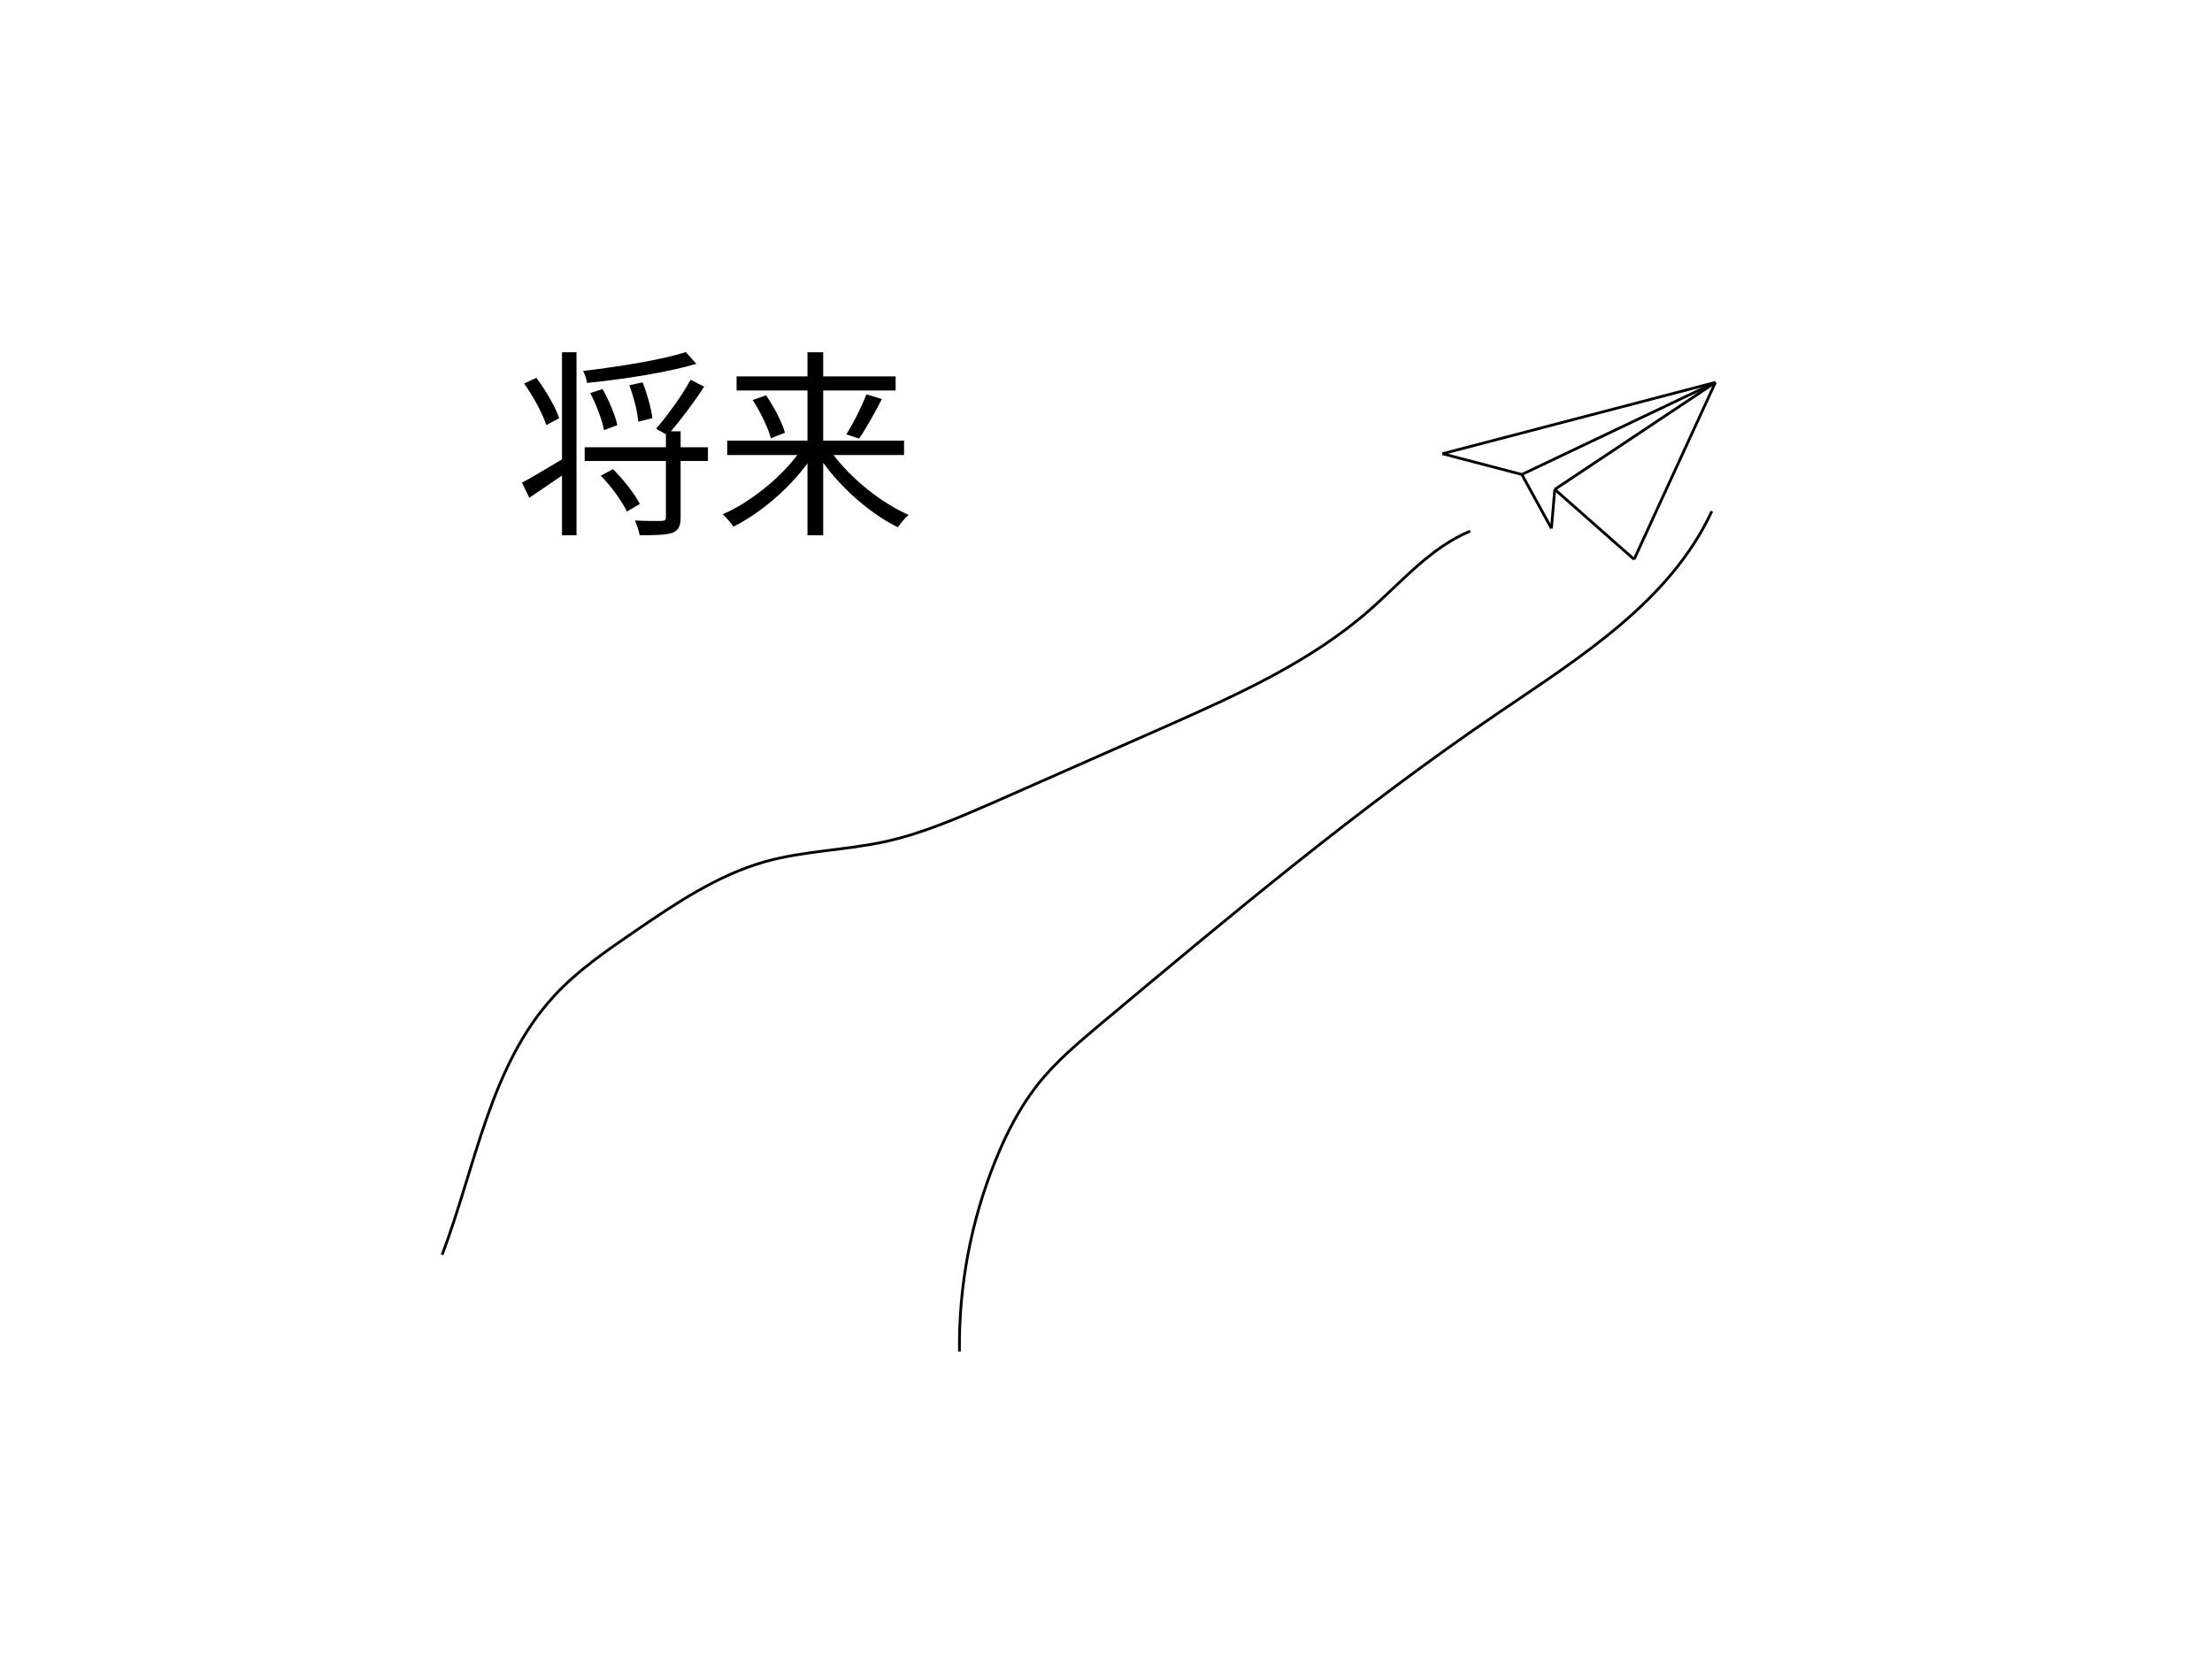
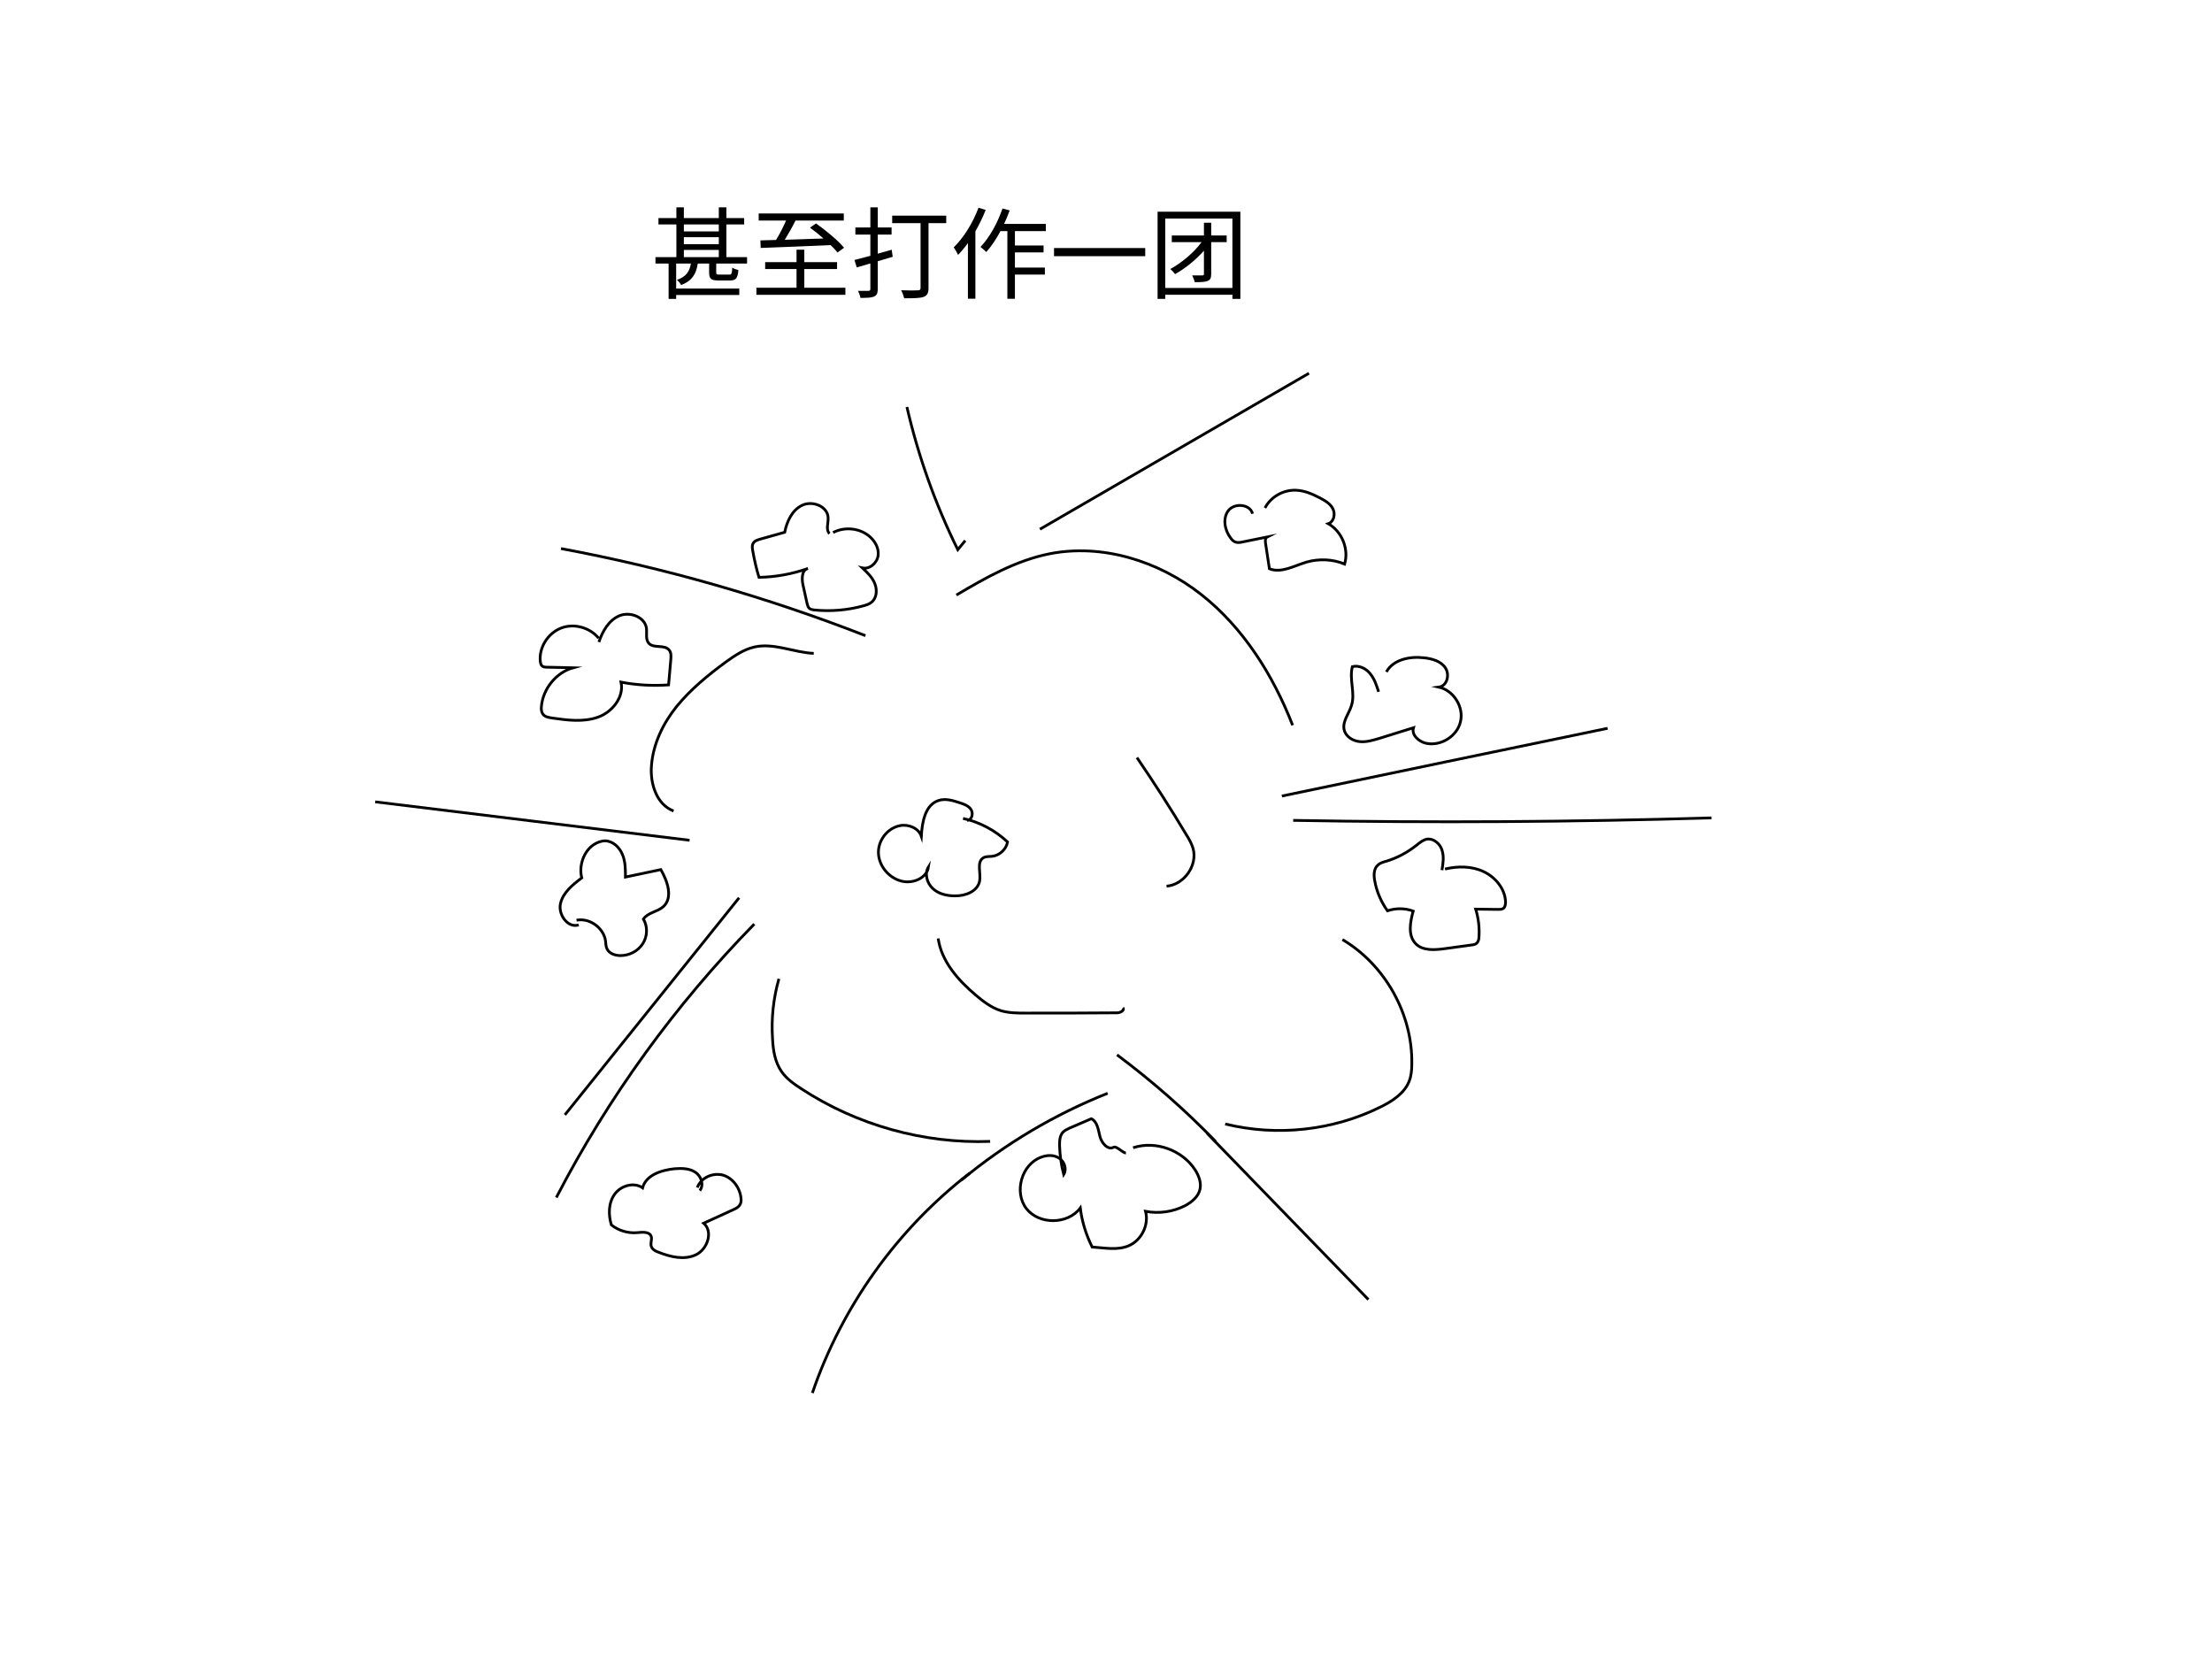
- <svg xmlns="http://www.w3.org/2000/svg" version="1.1" id="page18" x="0px" y="0px" viewBox="0 0 800 600" enable-background="new 0 0 800 600" xml:space="preserve">
-   <text transform="matrix(1 0 0 1 186.9077 187.8831)" font-family="'YouYuan'" font-size="72px">将来</text>
-   <line fill="none" stroke="#000000" stroke-miterlimit="10" x1="521.7" y1="164.1" x2="620.4" y2="138.3" />
-   <line fill="none" stroke="#000000" stroke-miterlimit="10" x1="620.4" y1="138.3" x2="550.4" y2="171.6" />
-   <line fill="none" stroke="#000000" stroke-miterlimit="10" x1="521.7" y1="164.1" x2="550.4" y2="171.6" />
-   <line fill="none" stroke="#000000" stroke-miterlimit="10" x1="550.4" y1="171.6" x2="561.1" y2="191.1" />
-   <line fill="none" stroke="#000000" stroke-miterlimit="10" x1="561.1" y1="191.1" x2="562.3" y2="177" />
-   <line fill="none" stroke="#000000" stroke-miterlimit="10" x1="562.3" y1="177" x2="591" y2="202.3" />
-   <line fill="none" stroke="#000000" stroke-miterlimit="10" x1="591" y1="202.3" x2="620.4" y2="138.3" />
-   <line fill="none" stroke="#000000" stroke-miterlimit="10" x1="620.4" y1="138.3" x2="562.3" y2="177" />
-   <path fill="none" stroke="#000000" stroke-miterlimit="10" d="M159.9,453.8c12.2-32.1,17.3-68.5,40.6-93.7c8.3-9,18.5-16,28.7-23  c14.9-10.2,30.2-20.6,47.6-25.5c14.1-3.9,29-4.1,43.3-7.2c13.7-3,26.6-8.7,39.5-14.3c21-9.3,42-18.5,63-27.8  c25.7-11.4,51.7-23.2,72.8-41.7c11.6-10.2,22-22.6,36.3-28.5" />
-   <path fill="none" stroke="#000000" stroke-miterlimit="10" d="M347,488.8c-0.3-23.7,4.2-47.4,13.1-69.3c3.9-9.6,8.6-18.8,15-27  c6.7-8.6,15.2-15.6,23.5-22.6c46.5-38.9,93-77.9,143.2-112c29.7-20.2,62.2-40.4,77.3-73" />
+ <svg xmlns="http://www.w3.org/2000/svg" version="1.1" id="page15" x="0px" y="0px" viewBox="0 0 800 600" enable-background="new 0 0 800 600" xml:space="preserve">
+   <path fill="none" stroke="#000000" stroke-miterlimit="10" d="M457.5,183.7c2.1-4,6.6-6.6,11.2-6.4c3.1,0.1,6,1.4,8.7,2.8  c1.9,1,3.8,2.1,4.7,4c0.9,1.9,0.3,4.6-1.7,5.3c4.9,2.8,7.5,9.1,5.9,14.6c-4.3-1.8-9.3-2-13.8-0.7c-4.4,1.3-9.1,4.1-13.4,2.4  c-0.5-3.1-0.9-6.1-1.4-9.2c-0.1-0.8-0.2-1.9,0.6-2.3c-3,0.6-5.9,1.2-8.9,1.8c-0.8,0.2-1.6,0.3-2.4,0.1c-0.8-0.2-1.4-0.8-1.9-1.5  c-2.2-2.8-3-7.2-0.8-10c2.3-2.8,7.8-2.3,8.7,1.2" />
+   <path fill="none" stroke="#000000" stroke-miterlimit="10" d="M501.4,243c2.5-4.5,8.5-5.7,13.6-5.1c2.9,0.3,6.1,1.2,7.7,3.6  c1.7,2.4,0.7,6.6-2.3,7c5.3,1.2,9.1,7.2,7.8,12.5c-1.2,5.3-7.2,9-12.5,7.8c-2.6-0.6-5.3-3-4.5-5.6c-4.1,1.3-8.1,2.5-12.2,3.8  c-2.4,0.7-4.9,1.5-7.4,1.2s-5-1.9-5.5-4.4c-0.6-3,1.8-5.7,2.7-8.7c1.4-4.5-0.9-9.4,0.3-14c2.3-0.6,4.9,0.6,6.4,2.5  c1.6,1.9,2.3,4.2,3.1,6.6" />
+   <path fill="none" stroke="#000000" stroke-miterlimit="10" d="M345.9,215.2c10.6-6.3,21.6-12.5,33.6-14.9  c19.1-3.8,39.5,2.6,54.8,14.6s26.1,29.2,33.2,47.4" />
+   <path fill="none" stroke="#000000" stroke-miterlimit="10" d="M294.3,236.3c-7.2-0.3-14.4-3.9-21.5-2.3c-3.9,0.9-7.2,3.2-10.4,5.5  c-6.4,4.7-12.6,9.8-17.6,15.9c-5,6.2-8.6,13.6-9.2,21.6c-0.5,6.5,1.9,14,8,16.3" />
+   <path fill="none" stroke="#000000" stroke-miterlimit="10" d="M281.7,354c-2,7-2.8,14.4-2.3,21.7c0.2,4.2,0.9,8.5,3.3,11.9  c1.8,2.6,4.4,4.4,7,6.1c20.1,13.2,44.4,20,68.4,19.1" />
+   <path fill="none" stroke="#000000" stroke-miterlimit="10" d="M485.5,339.8c15.5,9.2,25.4,27,25.1,45c0,2.1-0.2,4.2-0.9,6.1  c-1.7,4.5-6.2,7.4-10.5,9.5c-17.2,8.5-37.4,10.7-56.1,6.1" />
+   <path fill="none" stroke="#000000" stroke-miterlimit="10" d="M339.3,339.4c1.2,8.3,7.2,15.1,13.6,20.5c2.7,2.3,5.6,4.5,9,5.6  c3,0.9,6.1,0.9,9.2,0.9c11,0,22,0,33-0.1c1.1,0,2.8-1,2-1.8" />
+   <path fill="none" stroke="#000000" stroke-miterlimit="10" d="M411.2,274c6.2,9.1,12.2,18.4,17.8,27.8c1,1.6,2,3.3,2.5,5.1  c1.7,6.1-3.3,13.1-9.6,13.6" />
+   <path fill="none" stroke="#000000" stroke-miterlimit="10" d="M301.3,192.6c4-2.1,9.2-1.7,12.8,1.1c2.2,1.7,3.8,4.4,3.5,7.1  s-3,5.2-5.7,4.6c1.8,1.7,3.6,3.4,4.5,5.7c0.9,2.3,0.7,5.2-1.2,6.7c-0.8,0.7-1.9,1-2.9,1.3c-5.8,1.6-11.9,2.1-17.9,1.5  c-0.6-0.1-1.3-0.2-1.7-0.6c-0.5-0.4-0.6-1.1-0.8-1.7c-0.5-2.3-1-4.6-1.5-6.8c-0.5-2.3-0.4-5.4,1.8-5.9c-5.7,2-11.7,3.1-17.7,3.2  c-1-3.2-1.7-6.5-2.3-9.8c-0.1-0.8-0.3-1.7,0.2-2.5c0.5-0.9,1.5-1.2,2.5-1.5c3-0.8,5.9-1.7,8.9-2.5c0.8-4,2.7-8.1,6.4-9.8  c3.7-1.7,9.1,0.4,9.3,4.5c0.1,2-0.9,4.4,0.5,5.8" />
+   <path fill="none" stroke="#000000" stroke-miterlimit="10" d="M216.5,230.8c-3.2-3.9-9-5.5-13.7-3.6c-4.7,1.9-7.9,7-7.4,12  c0.1,0.6,0.2,1.3,0.7,1.7c0.4,0.3,1,0.4,1.6,0.4c3.2,0.1,6.4,0.1,9.6,0.2c-6.2,1.7-11,7.7-11.5,14.1c-0.1,0.9,0,1.9,0.5,2.6  c0.7,1.1,2.2,1.3,3.5,1.5c5.5,0.8,11.2,1.5,16.4-0.3s9.6-7.3,8.4-12.7c5.7,1.1,11.5,1.4,17.2,1c0.3-3,0.5-6,0.8-9.1  c0.1-1.2,0.2-2.6-0.6-3.5c-1.7-2.1-5.5-0.5-7.3-2.4c-1.3-1.4-0.7-3.6-0.9-5.5c-0.6-4.1-6-6.1-9.8-4.5s-6.1,5.6-7.4,9.5" />
+   <path fill="none" stroke="#000000" stroke-miterlimit="10" d="M209.3,334.5c-3.9,1.3-7.5-3.7-6.6-7.7c0.9-4,4.4-6.8,7.7-9.3  c-1.1-4.3,0.6-9.5,4.3-12c1.2-0.8,2.7-1.4,4.2-1.4c2.8,0.1,5.1,2.3,6.2,4.9c1.1,2.6,1.1,5.4,1.1,8.2c4.3-0.9,8.5-1.8,12.8-2.7  c2.4,4.2,4.5,10.1,0.9,13.4c-2.1,1.9-5.6,2.1-7.2,4.5c1.6,2.7,1.5,6.3-0.3,9s-4.9,4.2-8,4.2c-1.9,0-4.1-0.7-4.9-2.5  c-0.4-0.9-0.4-1.8-0.5-2.8c-0.7-4.8-5.8-8.4-10.5-7.5" />
+   <path fill="none" stroke="#000000" stroke-miterlimit="10" d="M349.1,195.5c-0.9,1.1-1.8,2.2-2.7,3.3c-8.1-16.4-14.3-33.8-18.4-51.6  " />
+   <path fill="none" stroke="#000000" stroke-miterlimit="10" d="M376.1,191.4c32.4-18.8,64.9-37.6,97.3-56.4" />
+   <path fill="none" stroke="#000000" stroke-miterlimit="10" d="M522.6,314.3c4.6-1.1,9.6-1.1,13.9,0.9c4.3,2,7.8,6.2,8,10.9  c0,0.9-0.1,2-0.9,2.5c-0.5,0.3-1.2,0.3-1.8,0.3c-2.7,0-5.4-0.1-8.1-0.1c1,3.2,1.4,6.6,1.2,9.9c0,0.9-0.2,1.8-0.8,2.4  c-0.5,0.5-1.3,0.6-2.1,0.7c-3.2,0.4-6.3,0.9-9.5,1.3c-3.7,0.5-8,0.8-10.5-1.8c-2.9-3-2-7.8-0.9-11.8c-3-1.1-6.3-1.1-9.3-0.1  c-2.3-3.2-3.9-6.9-4.6-10.8c-0.4-2-0.4-4.4,1.1-5.7c0.8-0.8,1.9-1.1,3-1.4c4-1.2,7.7-3.2,11-5.8c1.1-0.9,2.3-1.9,3.7-2.2  c2.4-0.4,4.8,1.6,5.5,3.9c0.8,2.4,0.4,4.9,0,7.3" />
+   <path fill="none" stroke="#000000" stroke-miterlimit="10" d="M409.8,415.1c8.2-2.7,17.9,0.9,22.5,8.1c1.3,2.1,2.2,4.5,1.7,6.9  c-0.6,2.7-3,4.7-5.5,6c-4.3,2.2-9.4,2.9-14.2,2c1.3,4.8-1.4,10.4-6,12.4c-4.1,1.8-8.8,0.8-13.3,0.5c-2.2-4.4-3.7-9.2-4.3-14.1  c-4.5,6-14.9,6.1-19.5,0.2c-4.6-6-1.7-16.1,5.4-18.6c2.1-0.8,4.6-0.9,6.5,0.4c1.9,1.2,2.8,4,1.6,5.9c-0.9-3.5-1.4-7-1.5-10.6  c0-1.7,0.1-3.6,1.3-4.8c0.6-0.6,1.5-1,2.3-1.4c2.6-1.1,5.3-2.3,7.9-3.4c2.2,1.1,2.5,4,3.1,6.4c0.6,2.4,2.9,5.1,5,3.9  c1-0.5,3.3,2.1,4.4,2.1" />
+   <path fill="none" stroke="#000000" stroke-miterlimit="10" d="M252.2,429.5c1.3-3.6,5.6-5.5,9.3-4.5c3.6,1.1,6.2,4.7,6.5,8.5  c0.1,0.8,0,1.6-0.4,2.2c-0.5,0.9-1.5,1.4-2.4,1.8c-3.6,1.6-7.1,3.3-10.7,4.9c3.5,3,1.4,9.4-2.8,11.4s-9.2,0.8-13.5-0.9  c-1.2-0.4-2.4-1.1-2.7-2.3c-0.3-1.1,0.4-2.4,0-3.5c-0.7-1.7-3.1-1.5-5-1.3c-3.3,0.3-6.8-0.7-9.4-2.8c-1.1-3.7-1.1-7.9,1.2-11.1  c2.2-3.1,7-4.5,10.1-2.3c1.2-4.6,6.7-6.4,11.5-6.9c2.6-0.2,5.3-0.2,7.5,1.2c2.2,1.4,3.3,4.6,1.7,6.7" />
+   <path fill="none" stroke="#000000" stroke-miterlimit="10" d="M436.5,409.8c19.5,20.1,38.9,40.1,58.4,60.2" />
+   <path fill="none" stroke="#000000" stroke-miterlimit="10" d="M350.7,424.3c-26.2,20.2-46.2,48.2-56.9,79.5" />
+   <path fill="none" stroke="#000000" stroke-miterlimit="10" d="M267.3,324.7c-21,26.2-42,52.3-63,78.5" />
+   <path fill="none" stroke="#000000" stroke-miterlimit="10" d="M272.8,334.2c-28.6,29.2-52.8,62.6-71.6,98.9" />
+   <path fill="none" stroke="#000000" stroke-miterlimit="10" d="M463.6,287.9c39.3-8.2,78.5-16.4,117.8-24.5" />
+   <path fill="none" stroke="#000000" stroke-miterlimit="10" d="M467.7,296.7c50.4,0.9,100.9,0.6,151.3-0.9" />
+   <path fill="none" stroke="#000000" stroke-miterlimit="10" d="M249.4,303.9c-37.9-4.6-75.8-9.3-113.7-13.9" />
+   <path fill="none" stroke="#000000" stroke-miterlimit="10" d="M313,229.9c-35.6-13.9-72.5-24.5-110.1-31.5" />
+   <path fill="none" stroke="#000000" stroke-miterlimit="10" d="M347.7,426.8c15.9-13.2,33.8-23.8,52.9-31.4" />
+   <path fill="none" stroke="#000000" stroke-miterlimit="10" d="M439.7,412.9c-11-11.4-23-21.9-35.7-31.4" />
+   <path fill="none" stroke="#000000" stroke-miterlimit="10" d="M348.3,296c6,1.3,11.6,4.3,16.1,8.5c-0.5,2.7-2.9,4.9-5.6,5.2  c-1.1,0.1-2.2,0-3.1,0.5c-2.6,1.5-0.9,5.5-1.4,8.4c-0.7,3.8-5.2,5.5-9,5.4c-2.9,0-5.9-0.7-8-2.7s-3-5.4-1.5-7.8  c-0.6,4.2-5.9,6.3-10,5.1c-4.4-1.2-7.9-5.4-8.1-10c-0.2-4.6,3.2-9.1,7.8-10c3.1-0.6,6.7,0.9,7.7,3.8c0.3-5.1,1.4-11.4,6.3-12.9  c2.4-0.8,5.1,0,7.5,0.8c1.6,0.5,3.3,1.1,4.2,2.5c0.9,1.4,0.3,3.8-1.4,3.9" />
+   <text transform="matrix(1 0 0 1 235.6226 105.2195)" font-family="'YouYuan'" font-size="36px">甚至打作一团</text>
</svg>
